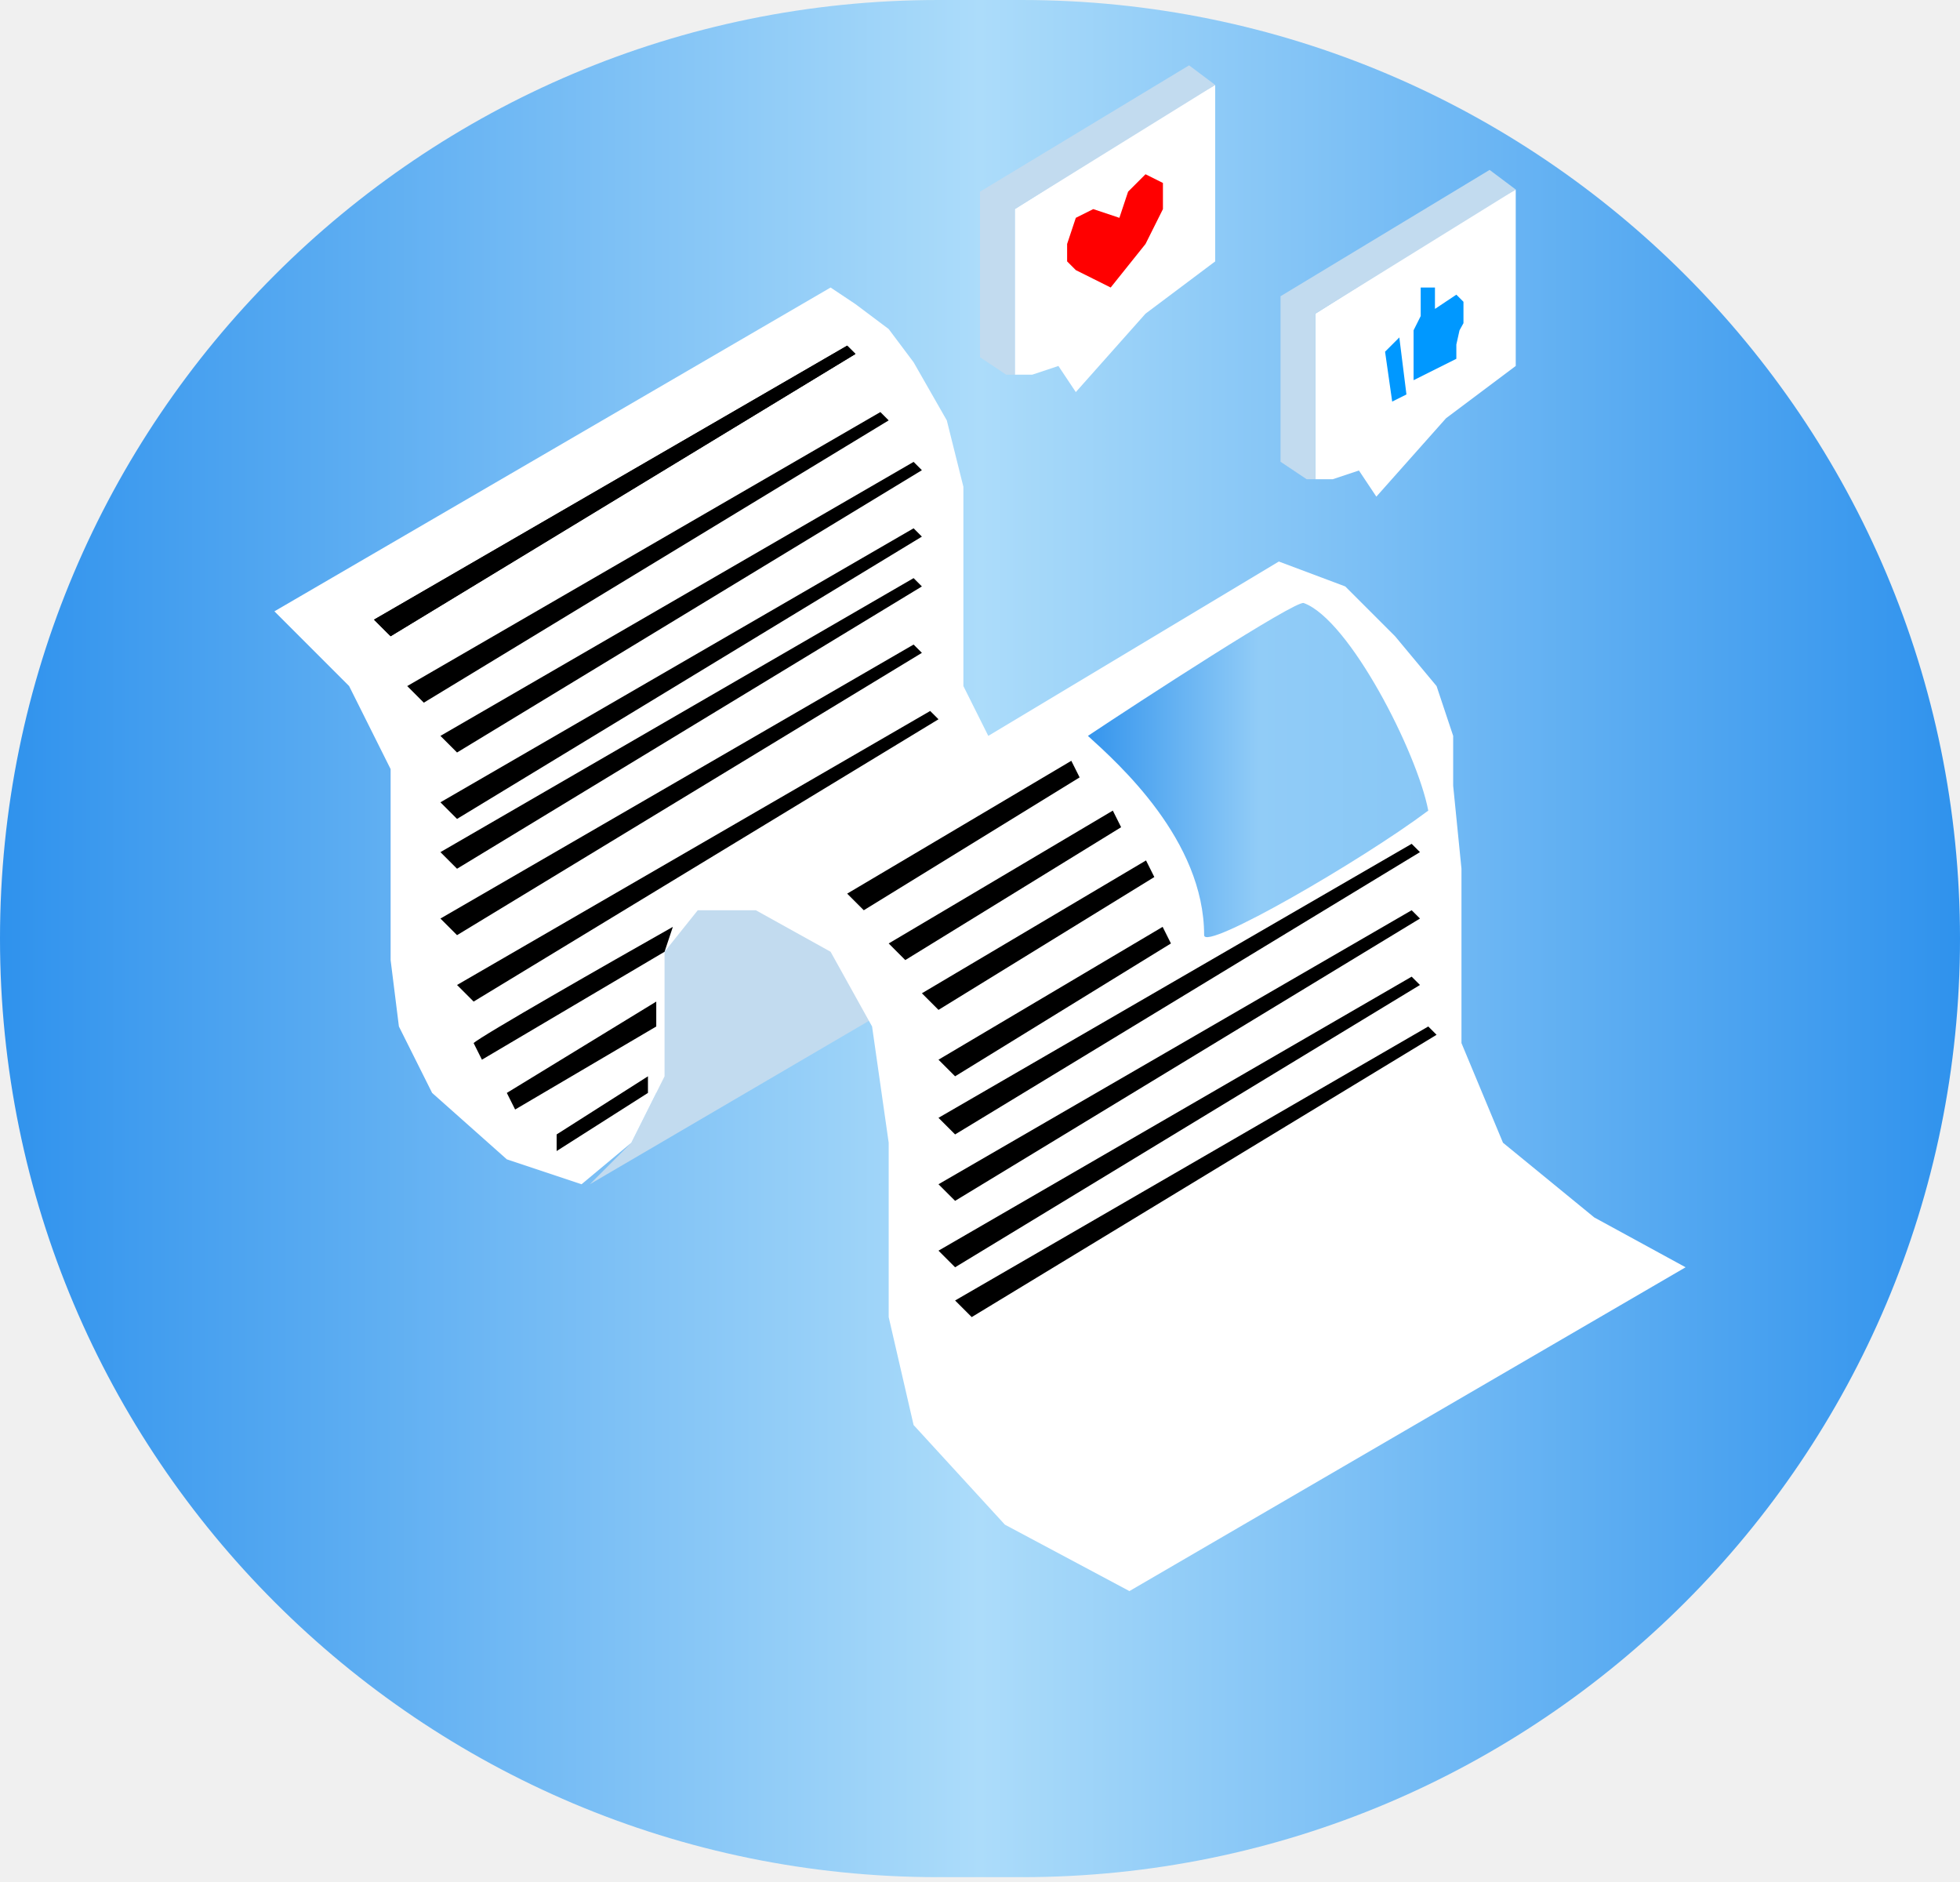
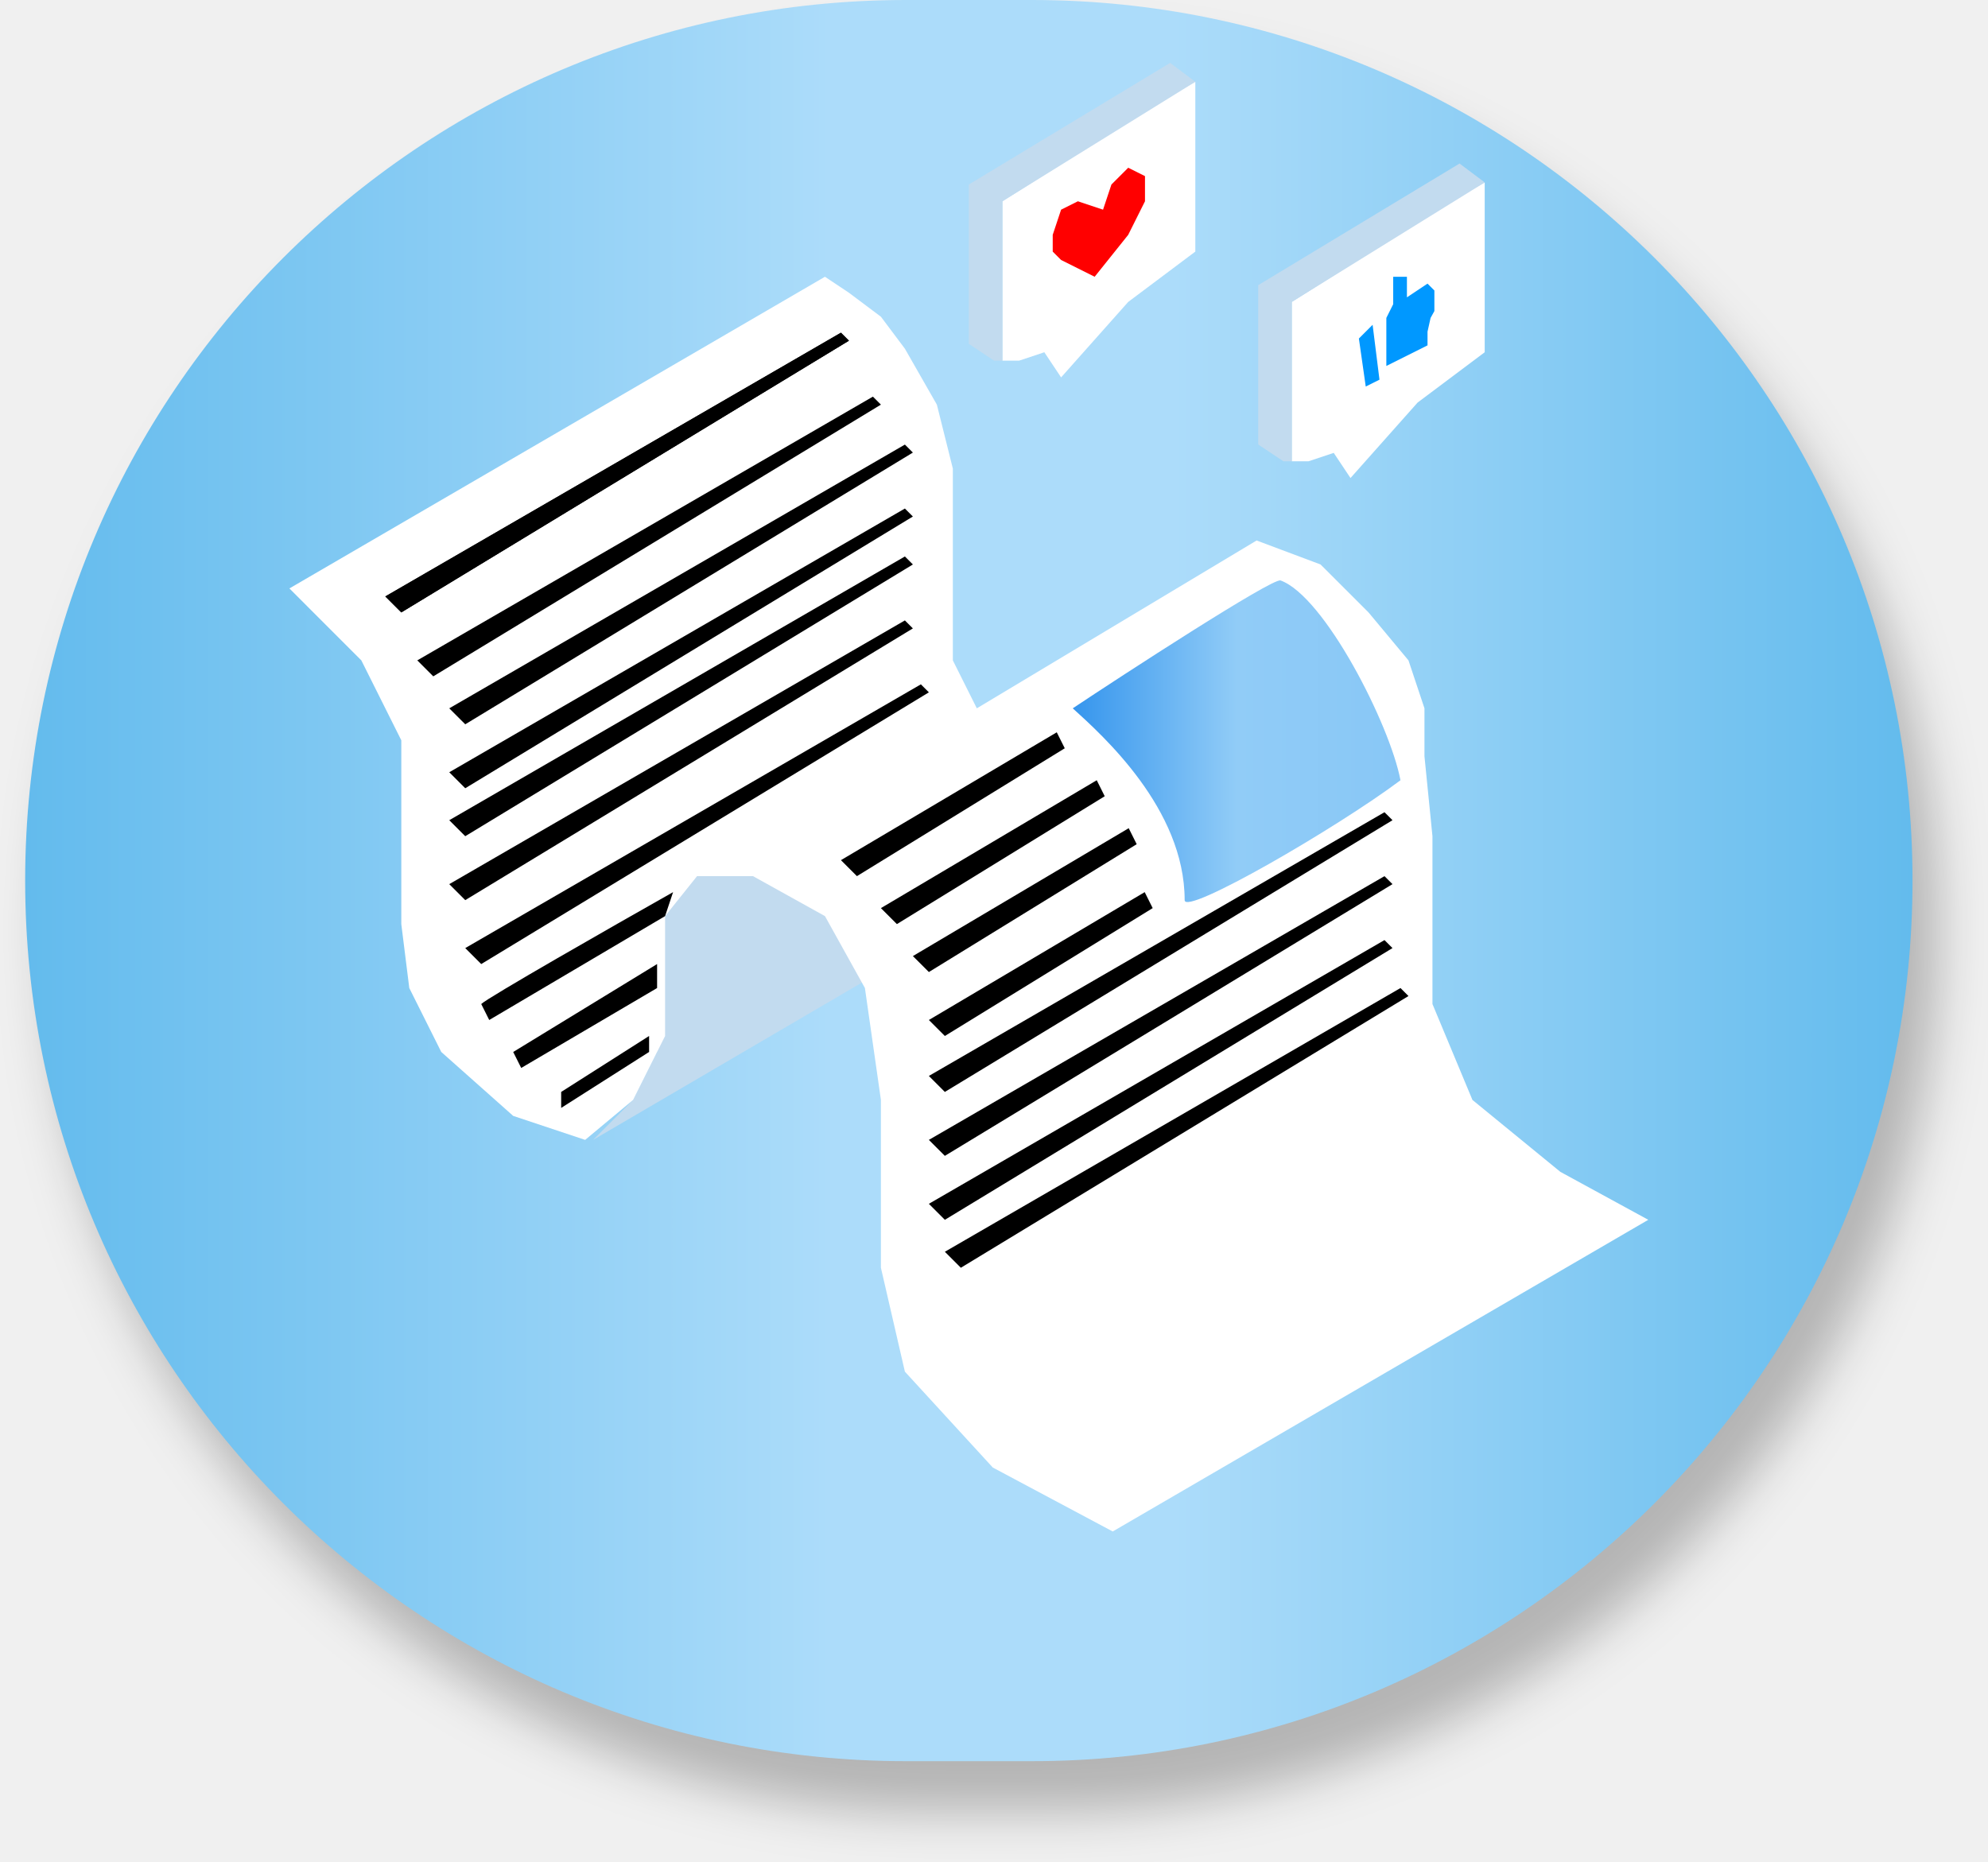
- <svg xmlns="http://www.w3.org/2000/svg" width="150" height="144" viewBox="0 0 150 144" fill="none">
-   <rect width="150" height="143.63" rx="71.815" fill="url(#paint0_linear)" />
-   <path d="M45.141 90.612L48.318 87.435L50.224 83.624C50.224 82.923 50.079 79.904 50.149 79.6C49.758 78.078 48.138 70.906 48.318 69.647L53.4 66.471L57.212 67.741H60.388L64.2 70.282L66.106 72.823L67.376 76L71.188 75.365L45.141 90.612Z" fill="#C2DBEF" />
-   <path d="M76.906 116.659L86.435 121.741L129 96.965L122.012 93.153L115.024 87.435L111.847 79.812V66.471L111.212 60.118V56.306L109.941 52.494L106.765 48.682L102.953 44.871L97.871 42.965L75.635 56.306L73.729 52.494V46.776V37.247L72.459 32.165L69.918 27.718L68.012 25.177L65.471 23.271L63.565 22L21 46.776L22.906 48.682L26.718 52.494L29.894 58.847V65.835V73.459L30.529 78.541L33.071 83.624L38.788 88.706L44.506 90.612L48.318 87.435L50.859 82.353V72.823L53.4 69.647H57.847L63.565 72.823L66.741 78.541L68.012 87.435V94.424V100.776L69.918 109.035L76.906 116.659Z" fill="white" />
-   <path d="M64.835 26.447L28.623 47.412L29.894 48.682L65.471 27.082L64.835 26.447Z" fill="black" />
-   <path d="M64.835 26.447L28.623 47.412L29.894 48.682L65.471 27.082L64.835 26.447Z" fill="black" />
-   <path d="M71.188 54.4L34.977 75.365L36.247 76.635L71.823 55.035L71.188 54.4Z" fill="black" />
-   <path d="M69.918 49.318L33.706 70.282L34.977 71.553L70.553 49.953L69.918 49.318Z" fill="black" />
-   <path d="M69.918 44.235L33.706 65.2L34.977 66.471L70.553 44.871L69.918 44.235Z" fill="black" />
-   <path d="M69.918 40.423L33.706 61.388L34.977 62.659L70.553 41.059L69.918 40.423Z" fill="black" />
-   <path d="M109.306 78.541L73.094 99.506L74.365 100.776L109.941 79.177L109.306 78.541Z" fill="black" />
-   <path d="M108.035 74.729L71.823 95.694L73.094 96.965L108.671 75.365L108.035 74.729Z" fill="black" />
-   <path d="M108.035 69.647L71.823 90.612L73.094 91.882L108.671 70.282L108.035 69.647Z" fill="black" />
-   <path d="M108.035 64.565L71.823 85.529L73.094 86.8L108.671 65.2L108.035 64.565Z" fill="black" />
-   <path d="M69.918 35.341L33.706 56.306L34.977 57.577L70.553 35.977L69.918 35.341Z" fill="black" />
-   <path d="M67.376 31.529L31.165 52.494L32.435 53.765L68.012 32.165L67.376 31.529Z" fill="black" />
-   <path d="M51.494 70.918C46.623 73.671 36.755 79.303 36.247 79.812L36.882 81.082L50.859 72.823L51.494 70.918Z" fill="black" />
-   <path d="M50.224 76.635L38.788 83.624L39.423 84.894L50.224 78.541V76.635Z" fill="black" />
-   <path d="M49.588 82.353L42.6 86.8V88.071L49.588 83.624V82.988V82.353Z" fill="black" />
-   <path d="M81.988 58.212L64.835 68.376L66.106 69.647L82.624 59.482L81.988 58.212Z" fill="black" />
-   <path d="M88.977 70.918L71.823 81.082L73.094 82.353L89.612 72.188L88.977 70.918Z" fill="black" />
-   <path d="M87.706 65.835L70.553 76L71.823 77.271L88.341 67.106L87.706 65.835Z" fill="black" />
-   <path d="M85.165 62.023L68.012 72.188L69.282 73.459L85.8 63.294L85.165 62.023Z" fill="black" />
-   <path d="M92.153 71.553C92.153 64.276 85.588 58.423 83.259 56.306C87.071 53.765 99.141 45.91 99.776 46.141C103.271 47.412 108.459 57.577 109.306 62.023C104.224 65.835 92.153 72.823 92.153 71.553Z" fill="url(#paint1_linear)" />
-   <path d="M104 36L102 36.667H100.667V24L113.333 16L116 14.5V28L110.667 32L105.333 38L104 36Z" fill="white" />
-   <path d="M98 35.333L100 36.667H100.667V24L116 14.5L114 13L98 22.667V35.333Z" fill="#C2DBEF" />
-   <path d="M107.091 25.818L106 26.909L106.545 30.727L107.636 30.182L107.091 25.818Z" fill="#0098FF" />
-   <path d="M108.182 25.273V29.091L111.455 27.454V26.364L111.698 25.273L112 24.727V24.182V23.091L111.455 22.546L109.818 23.636V22H109.273H108.727V24.182L108.182 25.273Z" fill="#0098FF" />
-   <path d="M81 28L79 28.667H77.667V16L90.333 8L93 6.5V20L87.667 24L82.333 30L81 28Z" fill="white" />
-   <path d="M75 27.333L77 28.667H77.667V16L93 6.5L91 5L75 14.667V27.333Z" fill="#C2DBEF" />
-   <path d="M87.667 18.667L85 22L83.667 21.333L82.333 20.667L81.667 20V18.667L82.333 16.667L83.667 16L85.667 16.667L86.333 14.667L87.667 13.333L89 14V16L87.667 18.667Z" fill="#FF0000" />
+ <svg xmlns="http://www.w3.org/2000/svg" width="158" height="148" viewBox="0 0 158 148" fill="none">
+   <g filter="url(#filter0_d)">
+     <rect x="2" width="150" height="140" rx="70" fill="url(#paint0_linear)" />
+     <path d="M47.141 90.612L50.318 87.435L52.224 83.624C52.224 82.923 52.079 79.905 52.149 79.601C51.758 78.079 50.138 70.906 50.318 69.647L55.4 66.471L59.212 67.741H62.388L66.2 70.282L68.106 72.824L69.376 76L73.188 75.365L47.141 90.612Z" fill="#C2DBEF" />
+     <path d="M78.906 116.659L88.435 121.741L131 96.965L124.012 93.153L117.024 87.435L113.847 79.812V66.471L113.212 60.118V56.306L111.941 52.494L108.765 48.682L104.953 44.871L99.871 42.965L77.635 56.306L75.729 52.494V46.776V37.247L74.459 32.165L71.918 27.718L70.012 25.177L67.471 23.271L65.565 22L23 46.776L24.906 48.682L28.718 52.494L31.894 58.847V65.835V73.459L32.529 78.541L35.071 83.624L40.788 88.706L46.506 90.612L50.318 87.435L52.859 82.353V72.823L55.4 69.647H59.847L65.565 72.823L68.741 78.541L70.012 87.435V94.424V100.776L71.918 109.035L78.906 116.659Z" fill="white" />
+     <path d="M66.835 26.447L30.623 47.412L31.894 48.682L67.471 27.082L66.835 26.447Z" fill="black" />
+     <path d="M66.835 26.447L30.623 47.412L31.894 48.682L67.471 27.082L66.835 26.447Z" fill="black" />
+     <path d="M73.188 54.4L36.977 75.365L38.247 76.635L73.824 55.035L73.188 54.4Z" fill="black" />
+     <path d="M71.918 49.318L35.706 70.282L36.977 71.553L72.553 49.953L71.918 49.318Z" fill="black" />
+     <path d="M71.918 44.235L35.706 65.2L36.977 66.471L72.553 44.871L71.918 44.235Z" fill="black" />
+     <path d="M71.918 40.424L35.706 61.388L36.977 62.659L72.553 41.059L71.918 40.424Z" fill="black" />
+     <path d="M111.306 78.541L75.094 99.506L76.365 100.777L111.941 79.177L111.306 78.541Z" fill="black" />
+     <path d="M110.035 74.729L73.823 95.694L75.094 96.965L110.671 75.365L110.035 74.729Z" fill="black" />
+     <path d="M110.035 69.647L73.823 90.612L75.094 91.882L110.671 70.282L110.035 69.647Z" fill="black" />
+     <path d="M110.035 64.565L73.823 85.529L75.094 86.8L110.671 65.2L110.035 64.565Z" fill="black" />
+     <path d="M71.918 35.341L35.706 56.306L36.977 57.576L72.553 35.976L71.918 35.341Z" fill="black" />
+     <path d="M69.376 31.529L33.165 52.494L34.435 53.765L70.012 32.165L69.376 31.529Z" fill="black" />
+     <path d="M53.494 70.918C48.623 73.671 38.755 79.304 38.247 79.812L38.882 81.082L52.859 72.824L53.494 70.918Z" fill="black" />
+     <path d="M52.224 76.635L40.788 83.624L41.424 84.894L52.224 78.541V76.635Z" fill="black" />
+     <path d="M51.588 82.353L44.6 86.8V88.07L51.588 83.623V82.988V82.353Z" fill="black" />
+     <path d="M83.988 58.212L66.835 68.376L68.106 69.647L84.624 59.482L83.988 58.212Z" fill="black" />
+     <path d="M90.977 70.918L73.823 81.082L75.094 82.353L91.612 72.188L90.977 70.918Z" fill="black" />
+     <path d="M89.706 65.835L72.553 76L73.824 77.27L90.341 67.106L89.706 65.835Z" fill="black" />
+     <path d="M87.165 62.023L70.012 72.188L71.282 73.459L87.8 63.294L87.165 62.023Z" fill="black" />
+     <path d="M94.153 71.553C94.153 64.276 87.588 58.424 85.259 56.306C89.071 53.765 101.141 45.91 101.776 46.141C105.271 47.412 110.459 57.577 111.306 62.024C106.224 65.835 94.153 72.824 94.153 71.553Z" fill="url(#paint1_linear)" />
+     <path d="M106 36L104 36.667H102.667V24L115.333 16L118 14.5V28L112.667 32L107.333 38L106 36Z" fill="white" />
+     <path d="M100 35.333L102 36.667H102.667V24L118 14.5L116 13L100 22.667V35.333Z" fill="#C2DBEF" />
+     <path d="M109.091 25.818L108 26.909L108.545 30.727L109.636 30.182L109.091 25.818Z" fill="#0098FF" />
+     <path d="M110.182 25.273V29.091L113.455 27.454V26.364L113.698 25.273L114 24.727V24.182V23.091L113.455 22.546L111.818 23.636V22H111.273H110.727V24.182L110.182 25.273Z" fill="#0098FF" />
+     <path d="M83 28L81 28.667H79.667V16L92.333 8L95 6.5V20L89.667 24L84.333 30L83 28Z" fill="white" />
+     <path d="M77 27.333L79 28.667H79.667V16L95 6.5L93 5L77 14.667V27.333Z" fill="#C2DBEF" />
+     <path d="M89.667 18.667L87 22L85.667 21.333L84.333 20.667L83.667 20V18.667L84.333 16.667L85.667 16L87.667 16.667L88.333 14.667L89.667 13.333L91 14V16L89.667 18.667Z" fill="#FF0000" />
+   </g>
  <defs>
-     <linearGradient id="paint0_linear" x1="0" y1="71.815" x2="150" y2="71.815" gradientUnits="userSpaceOnUse">
-       <stop stop-color="#2F92ED" />
-       <stop offset="0.5" stop-color="#ACDCFA" />
-       <stop offset="1" stop-color="#2F92ED" />
+     <filter id="filter0_d" x="0" y="0" width="158" height="148" filterUnits="userSpaceOnUse" color-interpolation-filters="sRGB">
+       <feFlood flood-opacity="0" result="BackgroundImageFix" />
+       <feColorMatrix in="SourceAlpha" type="matrix" values="0 0 0 0 0 0 0 0 0 0 0 0 0 0 0 0 0 0 127 0" />
+       <feOffset dx="2" dy="4" />
+       <feGaussianBlur stdDeviation="2" />
+       <feColorMatrix type="matrix" values="0 0 0 0 0 0 0 0 0 0 0 0 0 0 0 0 0 0 0.25 0" />
+       <feBlend mode="normal" in2="BackgroundImageFix" result="effect1_dropShadow" />
+       <feBlend mode="normal" in="SourceGraphic" in2="effect1_dropShadow" result="shape" />
+     </filter>
+     <linearGradient id="paint0_linear" x1="2" y1="70" x2="152" y2="70" gradientUnits="userSpaceOnUse">
+       <stop stop-color="#63BBED" />
+       <stop offset="0.427" stop-color="#ACDCFA" />
+       <stop offset="0.609" stop-color="#ACDCFA" />
+       <stop offset="1" stop-color="#63BBED" />
    </linearGradient>
-     <linearGradient id="paint1_linear" x1="83.259" y1="58.921" x2="109.306" y2="58.921" gradientUnits="userSpaceOnUse">
+     <linearGradient id="paint1_linear" x1="85.259" y1="58.921" x2="111.306" y2="58.921" gradientUnits="userSpaceOnUse">
      <stop stop-color="#3595ED" />
      <stop offset="0.5" stop-color="#91CCF7" />
      <stop offset="1" stop-color="#88C7F6" />
    </linearGradient>
  </defs>
</svg>
